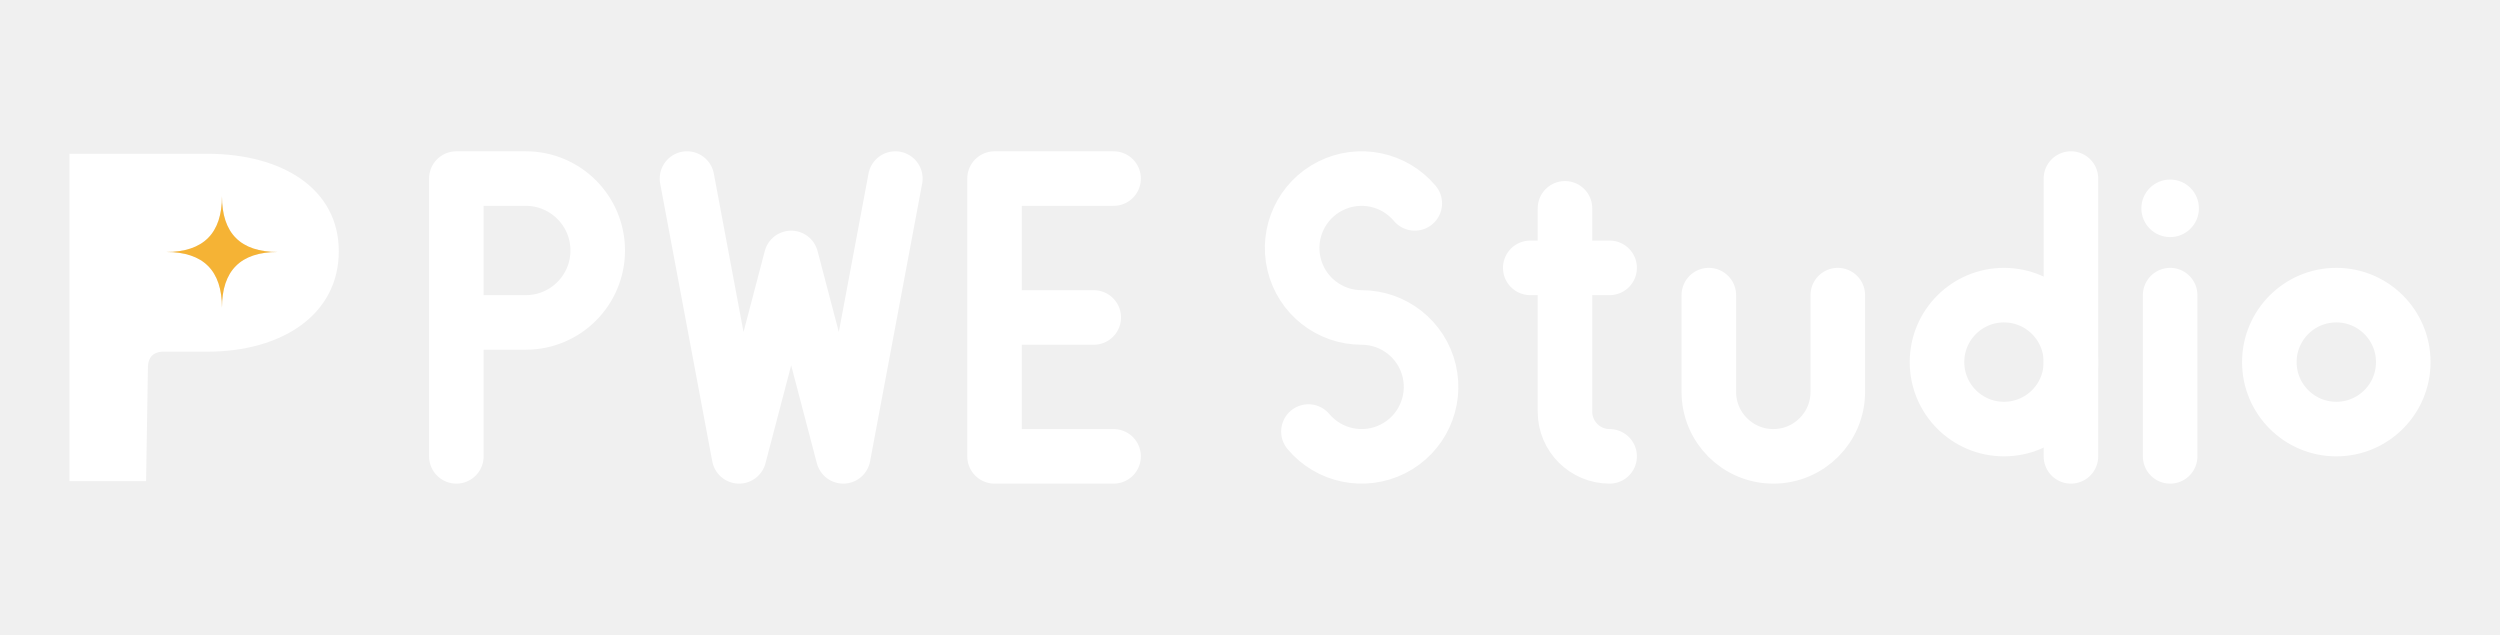
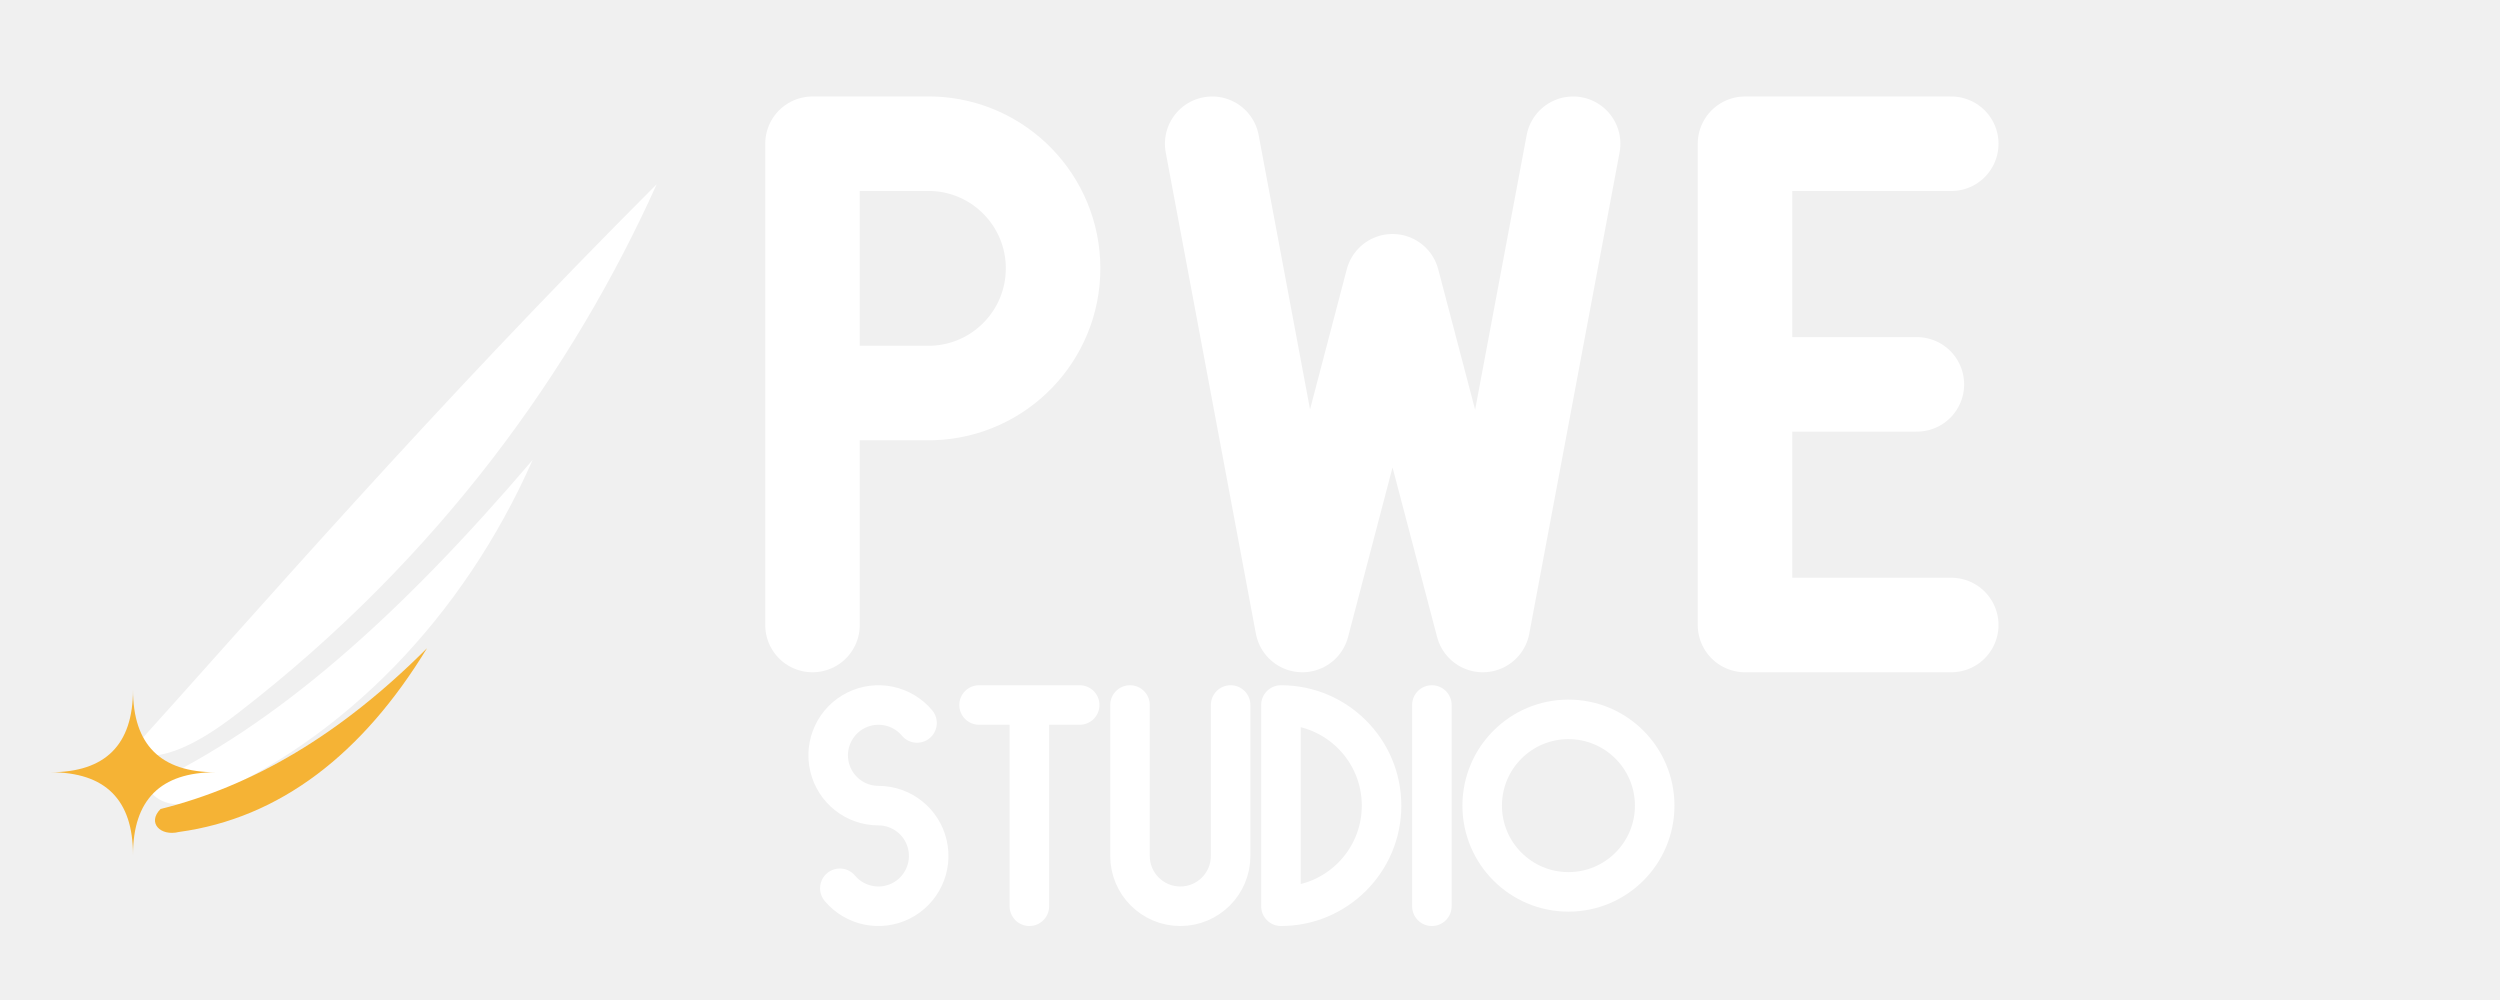
- <svg xmlns="http://www.w3.org/2000/svg" viewBox="0 0 252 64" role="img" aria-label="PWE Studio">
-   <g transform="translate(-3.5 8) scale(0.75)">
-     <path fill-rule="evenodd" fill="#FFFFFF" d="M 14 10 L 32.5 10 C 42.6 10 50.2 14.7 50.2 23.1 C 50.2 31.6 42.6 36.6 32.5 36.6 L 26.4 36.6 C 25.2 36.7 24.6 37.4 24.55 38.6 L 24.3 54 L 14 54 Z M 34.5 15.7 Q 34.5 23.2 42 23.2 Q 34.5 23.2 34.5 30.7 Q 34.5 23.2 27 23.2 Q 34.5 23.2 34.5 15.7 Z" />
-     <path fill="#F5B335" d="M 34.5 15.7 Q 34.5 23.2 42 23.2 Q 34.5 23.2 34.5 30.7 Q 34.5 23.2 27 23.2 Q 34.5 23.2 34.5 15.7 Z" />
+ <svg xmlns="http://www.w3.org/2000/svg" viewBox="0 0 160 64" role="img" aria-label="PWE Studio">
+   <g transform="translate(-3.5 6.5) scale(0.84)">
+     <path fill="#FFFFFF" d="M 13.95 49.7 C 23.75 38.85 37.05 23.45 54.2 6.3 C 47.9 20.3 37.75 34.65 22.35 46.55 C 19.2 49 16.4 50.4 13.95 49.7 Z" />
+     <path fill="#FFFFFF" d="M 15.35 52.15 C 25.15 47.6 34.6 39.2 44.75 27.3 C 39.5 39.2 30.4 48.65 19.55 53.2 C 17.8 53.9 16.05 53.55 15.35 52.15 Z" />
+     <path fill="#F5B335" d="M 16.4 53.9 C 23.4 52.15 30.05 48.3 36.7 41.65 C 31.8 49.7 25.5 54.6 17.8 55.65 C 16.4 56 15.35 54.95 16.4 53.9 Z" />
+     <path fill="#F5B335" d="M 14.3 44.8 Q 14.3 51.1 20.6 51.1 Q 14.3 51.1 14.3 57.4 Q 14.3 51.1 8 51.1 Q 14.3 51.1 14.3 44.8 Z" />
  </g>
-   <path d="M 46 18 L 46 46 M 46 18 L 53 18 M 53 18 A 7.25 7.25 0 0 1 53 32.5 M 53 32.5 L 46 32.5 M 69.25 18 L 74.5 46 M 74.5 46 L 79.75 26 M 79.75 26 L 85 46 M 85 46 L 90.25 18 M 100.25 18 L 100.25 46 M 100.25 18 L 112.25 18 M 100.25 32 L 110.25 32 M 100.25 46 L 112.25 46 M 142.61 20.5 A 7 7 0 1 0 137.25 32 M 137.25 32 A 7 7 0 1 1 131.89 43.5 M 157.75 21 L 157.75 41.5 M 157.75 41.5 A 4.5 4.5 0 0 0 162.25 46 M 154.25 27 L 162.25 27 M 172.25 29.75 L 172.25 39.5 M 172.25 39.5 A 6.5 6.5 0 0 0 185.25 39.5 M 185.25 39.5 L 185.25 29.75 M 208.75 18 L 208.75 46 M 218.75 29.75 L 218.75 46" stroke="#FFFFFF" stroke-width="5.5" stroke-linecap="round" fill="none" />
-   <circle cx="202" cy="36.5" r="6.75" stroke="#FFFFFF" stroke-width="5.5" fill="none" />
-   <circle cx="235.5" cy="36.5" r="6.75" stroke="#FFFFFF" stroke-width="5.5" fill="none" />
-   <circle cx="218.75" cy="21" r="2.9" fill="#FFFFFF" />
+   <path d="M 52 9.2 L 52 40 M 52 9.2 L 59.7 9.2 M 59.7 9.2 A 7.98 7.98 0 0 1 59.7 25.15 M 59.7 25.15 L 52 25.15 M 77.58 9.2 L 83.35 40 M 83.35 40 L 89.12 18 M 89.12 18 L 94.9 40 M 94.9 40 L 100.68 9.2 M 111.68 9.2 L 111.68 40 M 111.68 9.2 L 124.88 9.2 M 111.68 24.6 L 122.68 24.6 M 111.68 40 L 124.88 40" stroke="#FFFFFF" stroke-width="6.05" stroke-linecap="round" fill="none" />
+   <path d="M 58.69 46.27 A 3.22 3.22 0 1 0 56.22 51.56 M 56.22 51.56 A 3.22 3.22 0 1 1 53.75 56.85 M 62.66 45.12 L 69.1 45.12 M 65.88 45.12 L 65.88 58 M 72.32 45.12 L 72.32 54.78 M 72.32 54.78 A 3.22 3.22 0 0 0 78.76 54.78 M 78.76 54.78 L 78.76 45.12 M 81.98 45.12 L 81.98 58 M 81.98 45.12 A 6.44 6.44 0 0 1 81.98 58 M 91.64 45.12 L 91.64 58" stroke="#FFFFFF" stroke-width="2.53" stroke-linecap="round" fill="none" />
+   <circle cx="100.38" cy="51.56" r="5.52" stroke="#FFFFFF" stroke-width="2.53" fill="none" />
</svg>
